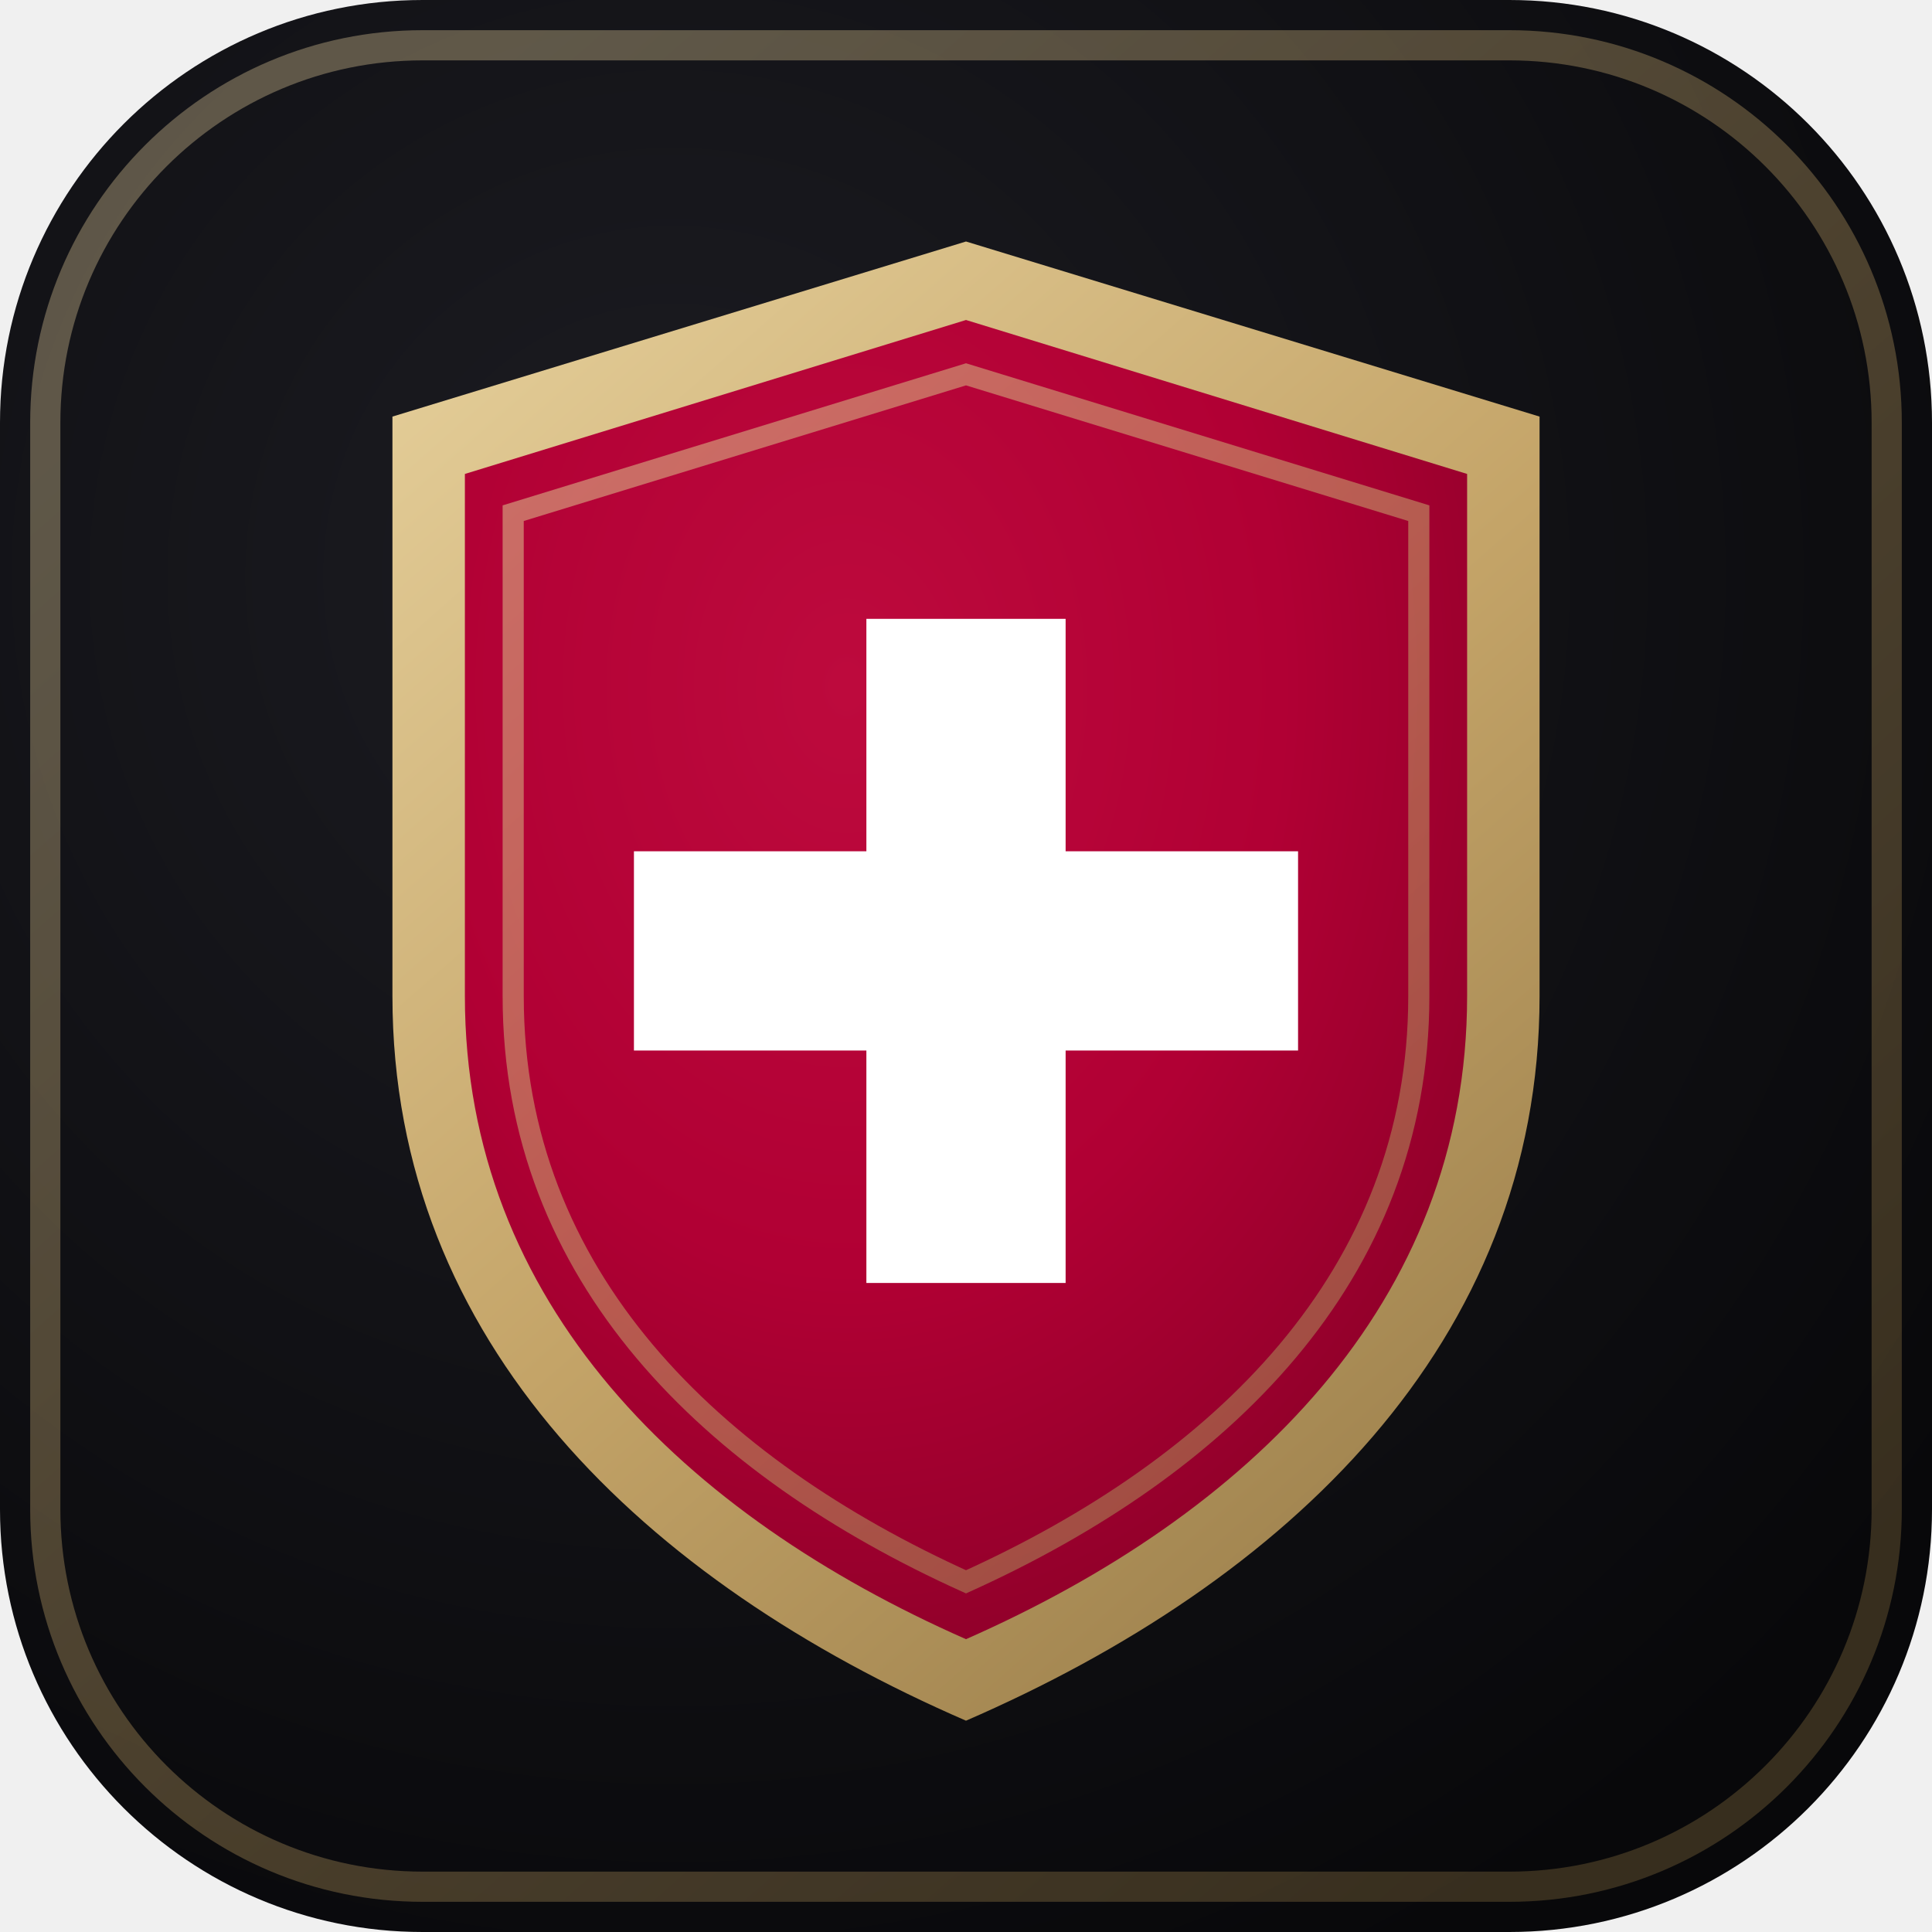
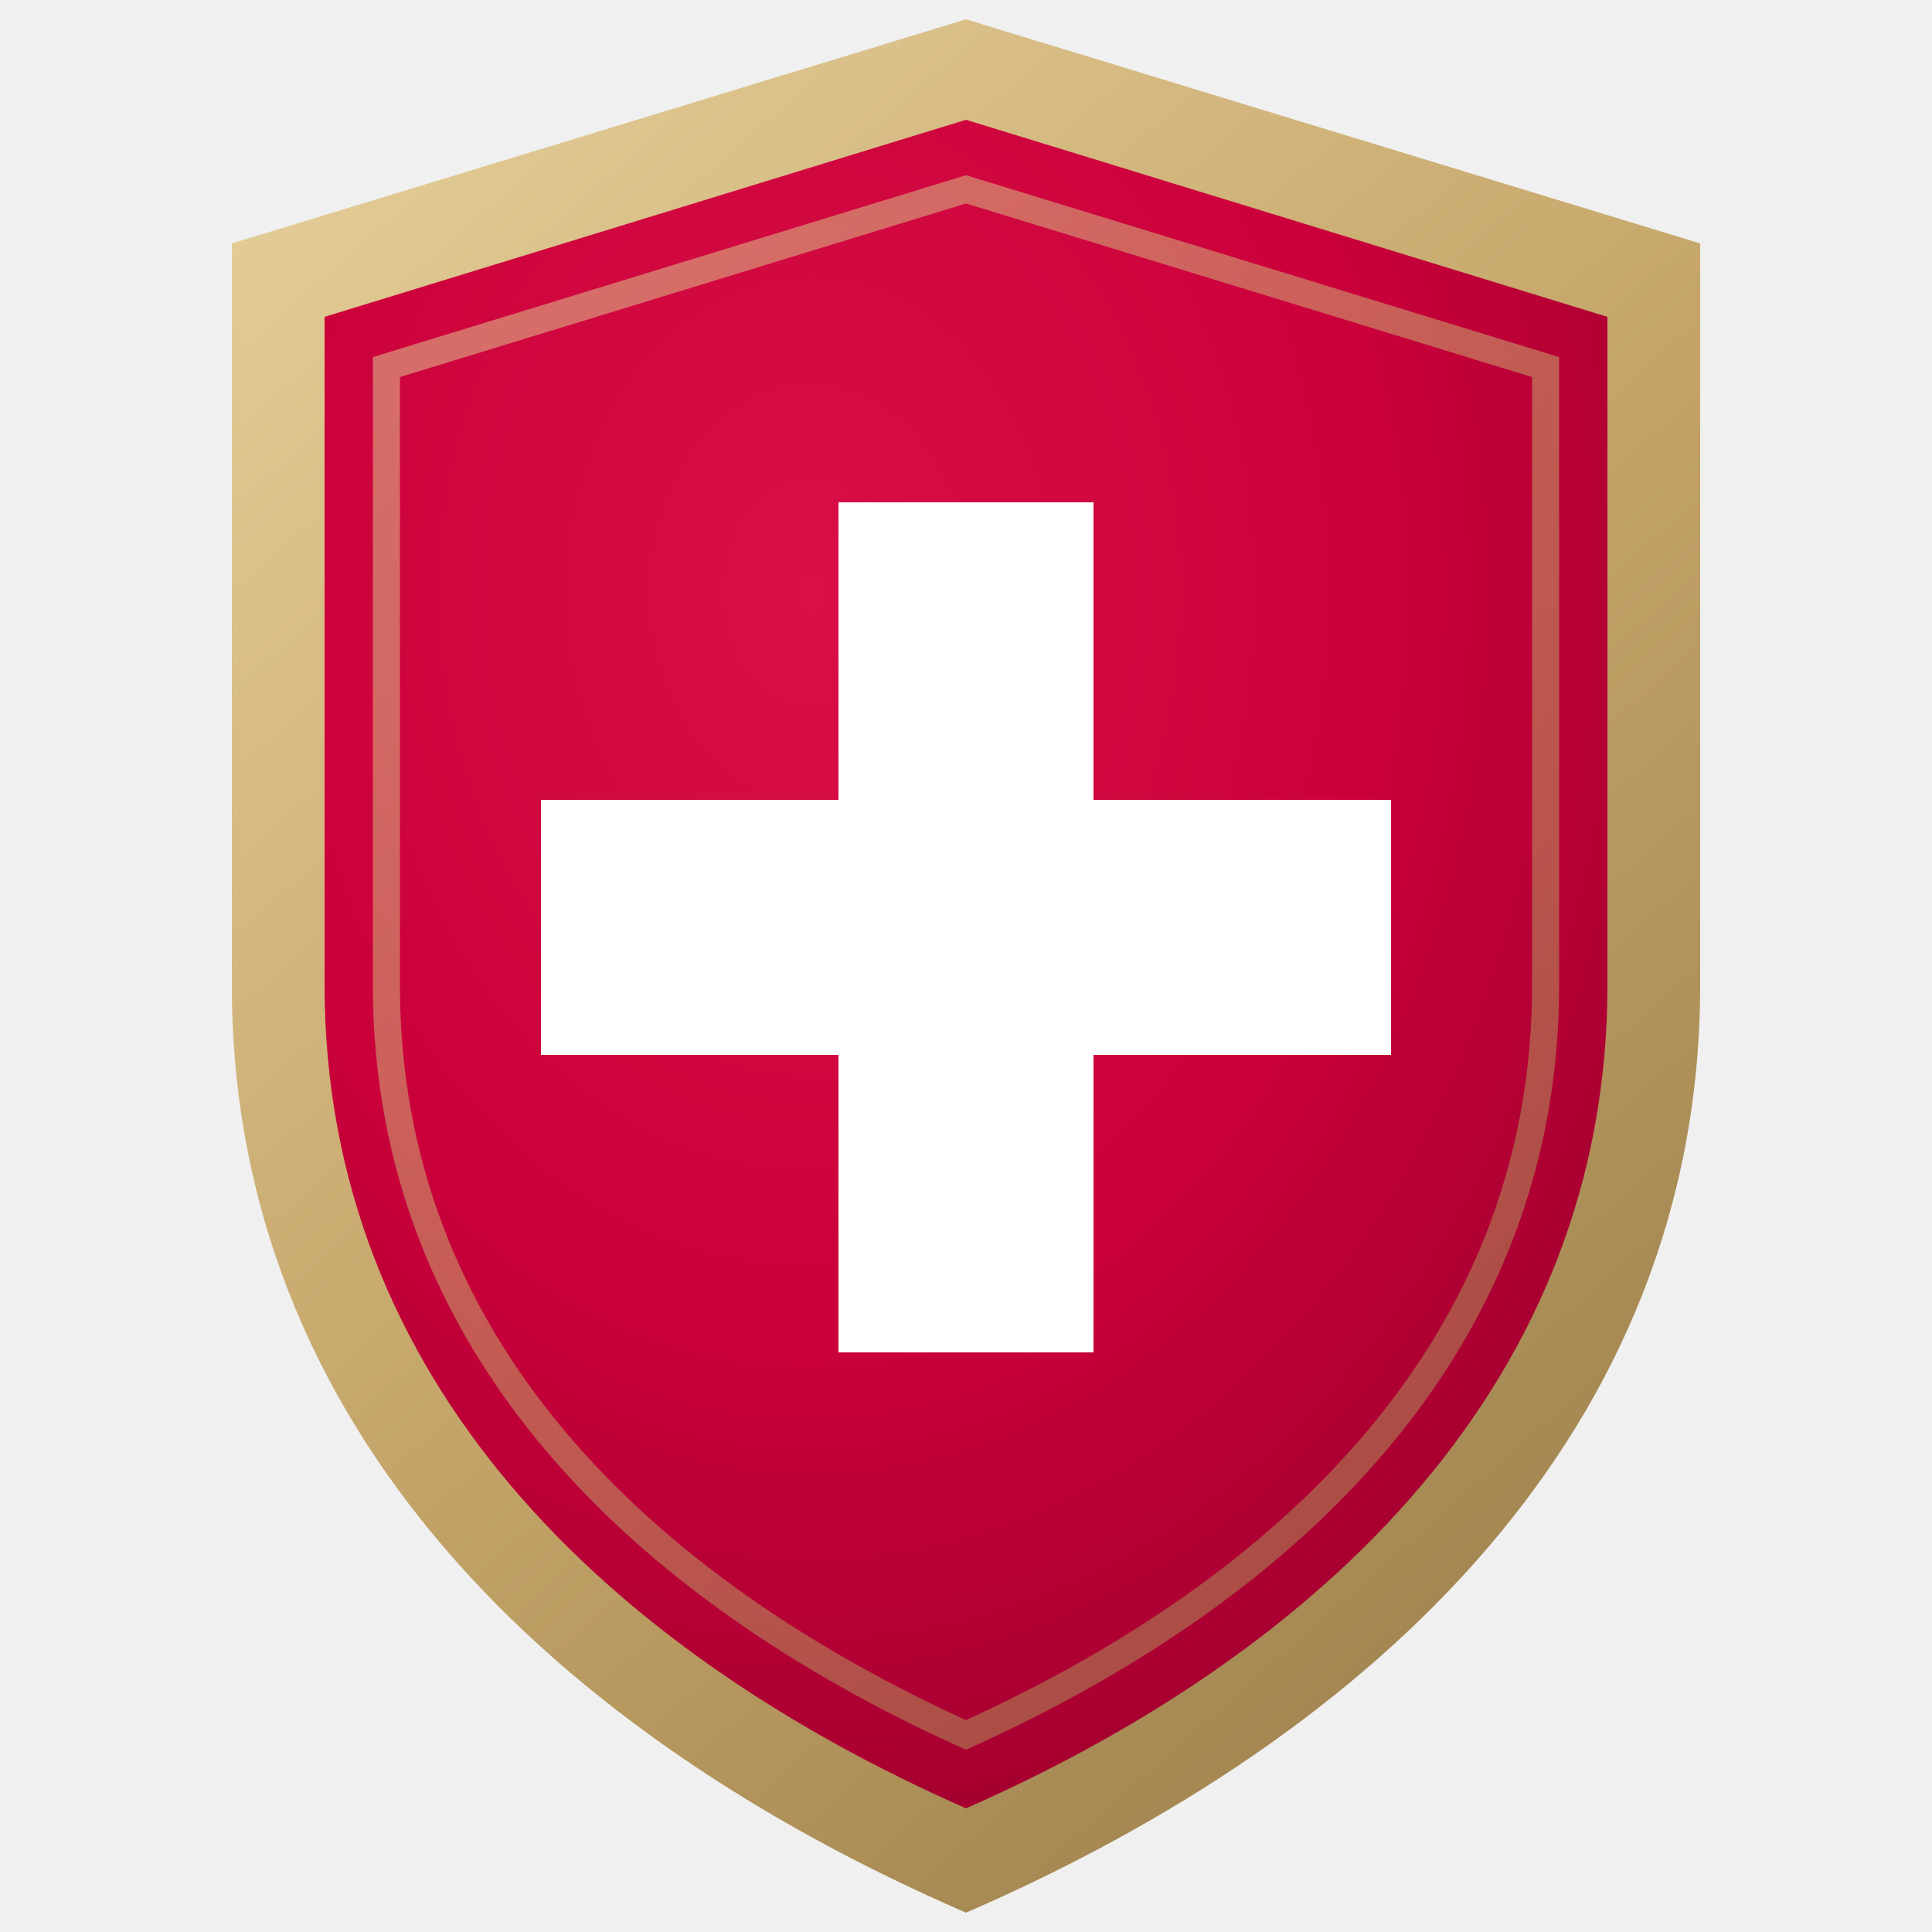
<svg xmlns="http://www.w3.org/2000/svg" viewBox="0 0 64 64">
  <defs>
-     <radialGradient id="bg" cx="35%" cy="30%" r="80%">
-       <stop offset="0" stop-color="#1c1c22" />
-       <stop offset="1" stop-color="#08080a" />
-     </radialGradient>
    <linearGradient id="au" gradientUnits="userSpaceOnUse" x1="10" y1="8" x2="54" y2="58">
      <stop offset="0" stop-color="#e9d4a0" />
      <stop offset=".5" stop-color="#c4a468" />
      <stop offset="1" stop-color="#8f7443" />
    </linearGradient>
    <radialGradient id="rd" cx="38%" cy="28%" r="80%">
-       <stop offset="0" stop-color="#bd0a3d" />
-       <stop offset=".55" stop-color="#b10034" />
-       <stop offset="1" stop-color="#8a0028" />
+       <stop offset="0" stop-color="#d81046" />
+       <stop offset=".55" stop-color="#cb003b" />
+       <stop offset="1" stop-color="#9c002d" />
    </radialGradient>
  </defs>
-   <rect width="64" height="64" rx="14" fill="url(#bg)" />
-   <rect x="1.5" y="1.5" width="61" height="61" rx="12.5" fill="none" stroke="url(#au)" stroke-opacity=".35" stroke-width="1" />
-   <path d="M32 8 L51 13.8 V33 C51 44.5 42.6 52.4 32 57 C21.4 52.4 13 44.5 13 33 V13.8 Z" fill="url(#au)" />
-   <path d="M32 10.6 L48.6 15.7 V33 C48.6 43.2 41.3 50.2 32 54.3 C22.7 50.2 15.4 43.2 15.4 33 V15.7 Z" fill="url(#rd)" />
-   <path d="M32 12.4 L47 17 V33 C47 42.3 40.4 48.6 32 52.4 C23.6 48.6 17 42.3 17 33 V17 Z" fill="none" stroke="url(#au)" stroke-opacity=".55" stroke-width=".7" />
-   <polygon points="28.70,20.50 35.30,20.50 35.30,28.20 43.00,28.20 43.00,34.80 35.30,34.80 35.30,42.50 28.70,42.50 28.70,34.80 21.00,34.80 21.00,28.20 28.70,28.20" fill="#ffffff" />
+   <g transform="translate(32 32) scale(1.28) translate(-32 -32.5)">
+     <path d="M32 8 L51 13.8 V33 C51 44.5 42.6 52.4 32 57 C21.4 52.4 13 44.5 13 33 V13.8 Z" fill="url(#au)" />
+     <path d="M32 10.6 L48.6 15.7 V33 C48.6 43.2 41.3 50.2 32 54.3 C22.7 50.2 15.4 43.2 15.4 33 V15.7 Z" fill="url(#rd)" />
+     <path d="M32 12.4 L47 17 V33 C47 42.3 40.4 48.6 32 52.4 C23.6 48.6 17 42.3 17 33 V17 Z" fill="none" stroke="url(#au)" stroke-opacity=".55" stroke-width=".7" />
+     <polygon points="28.70,20.50 35.30,20.50 35.30,28.20 43.00,28.20 43.00,34.80 35.30,34.80 35.30,42.50 28.70,42.50 28.70,34.80 21.00,34.80 21.00,28.20 28.70,28.20" fill="#ffffff" />
+   </g>
</svg>
